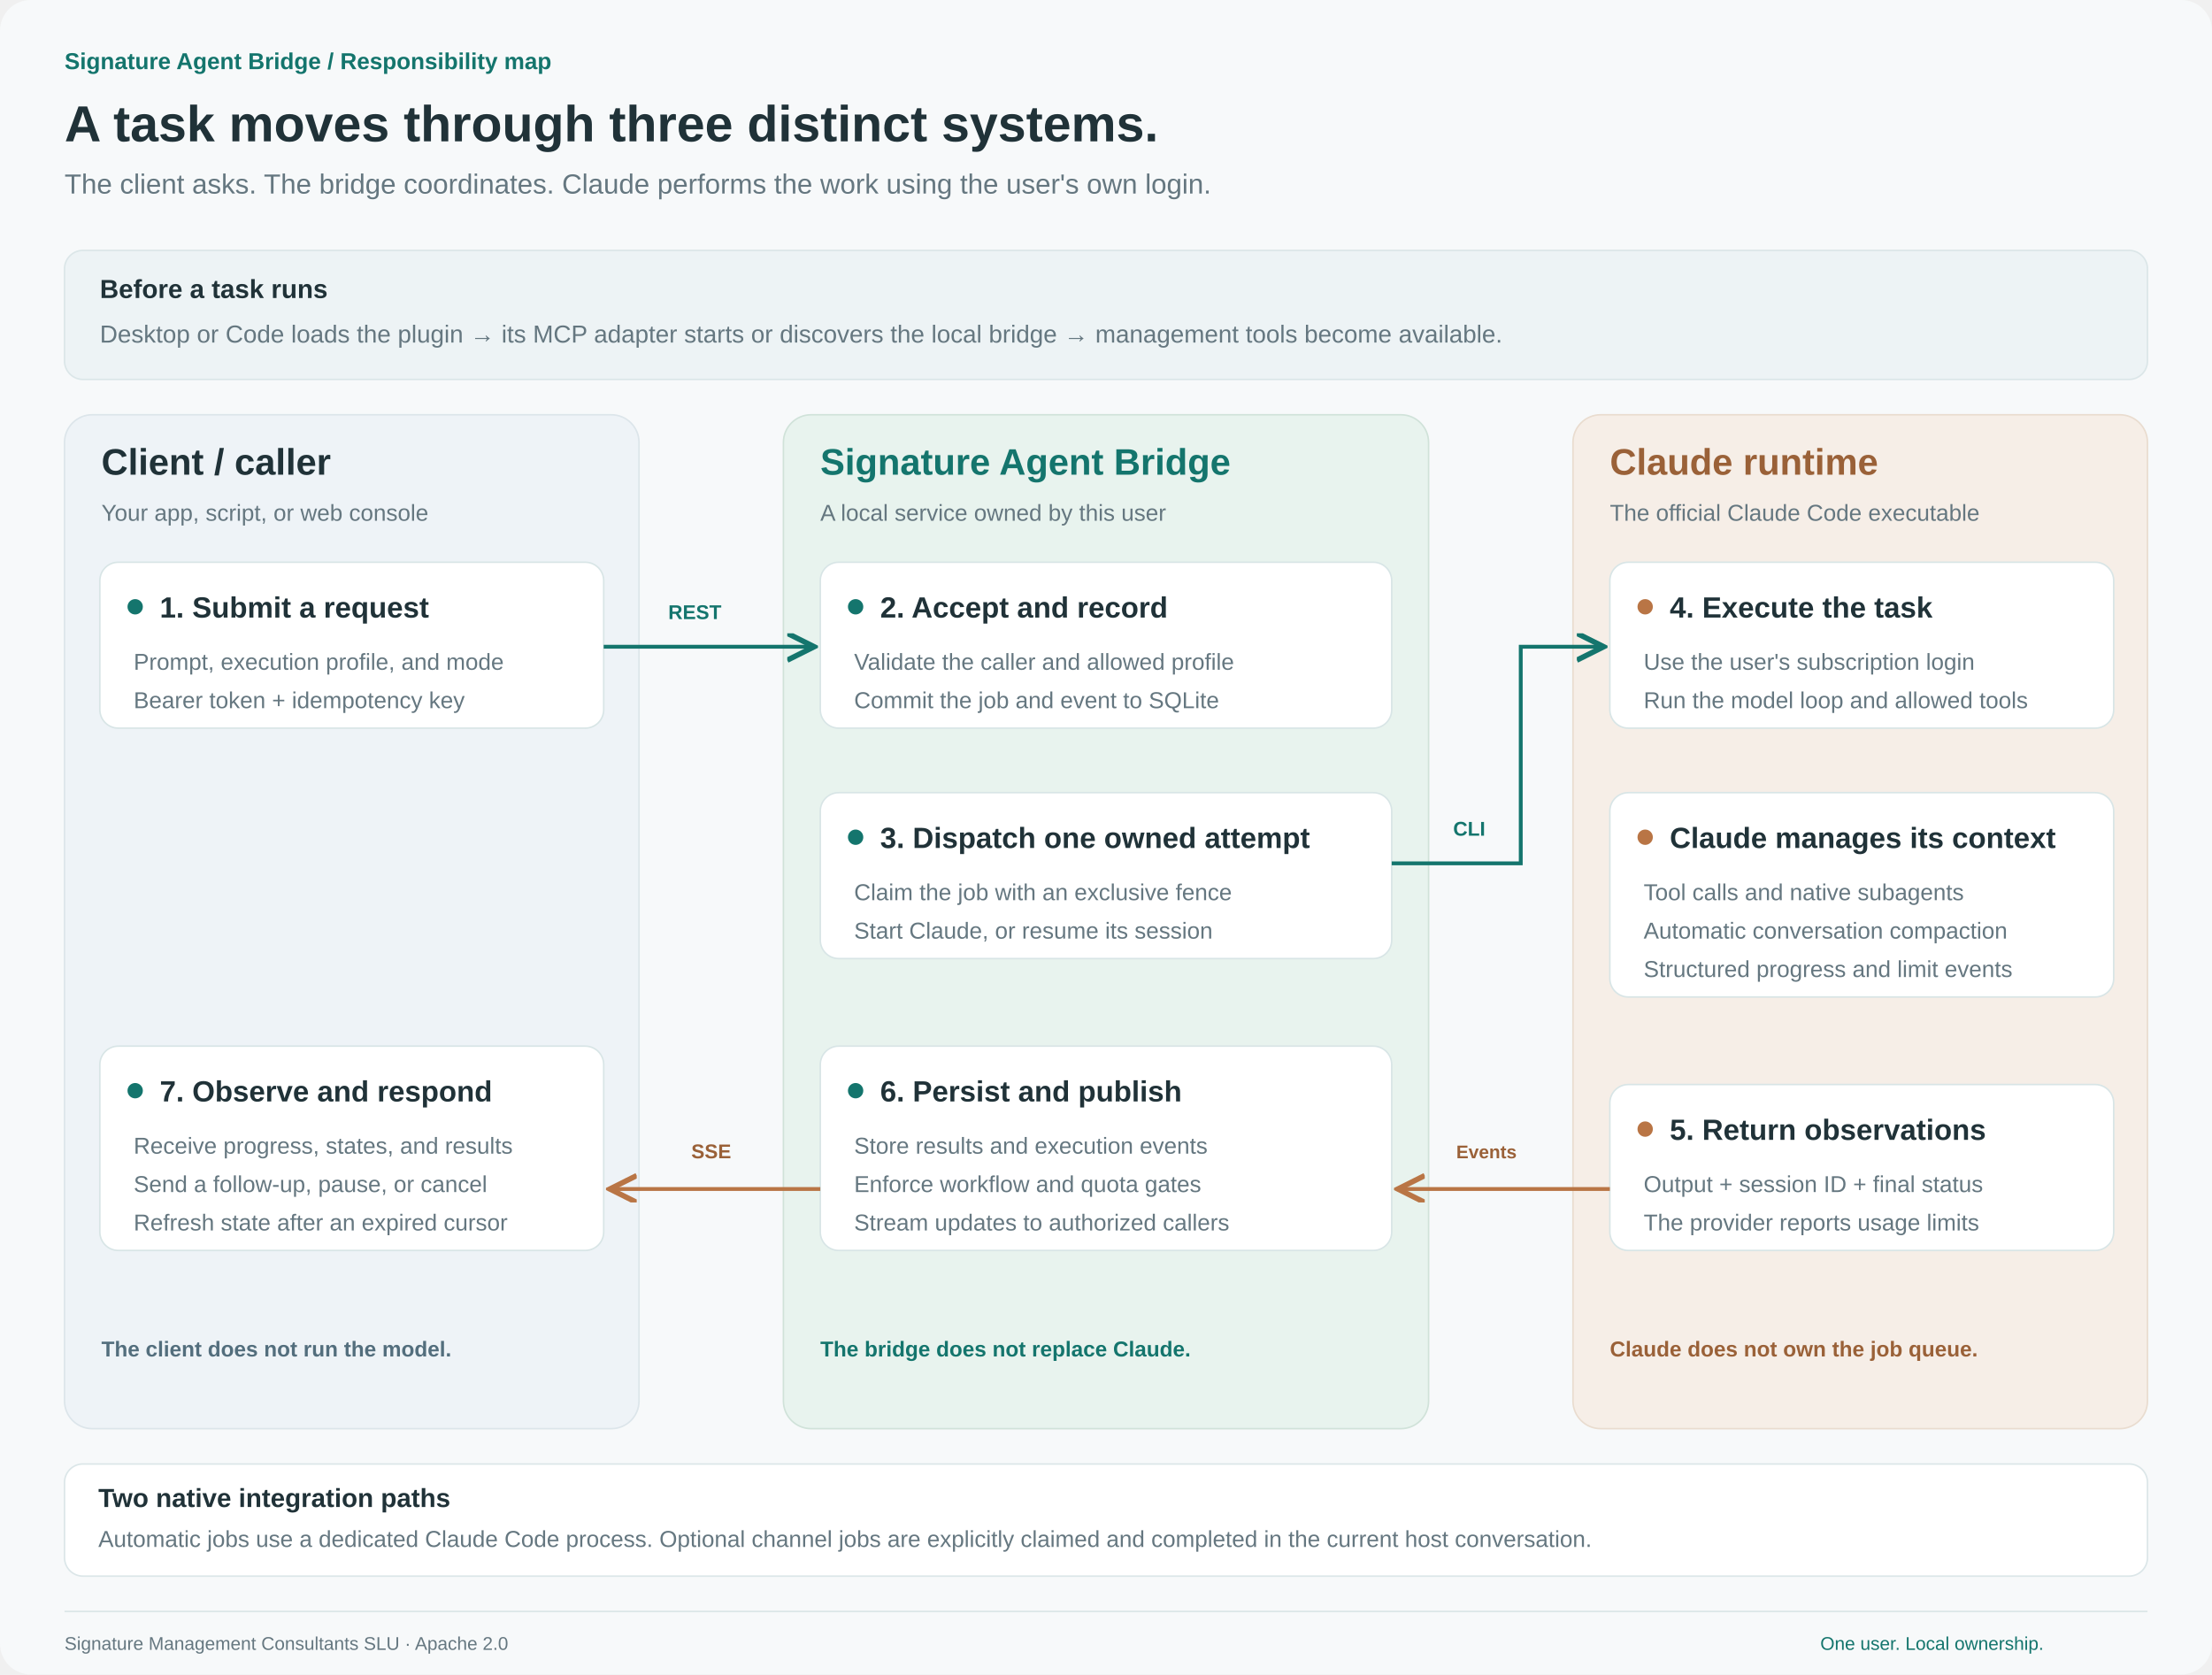
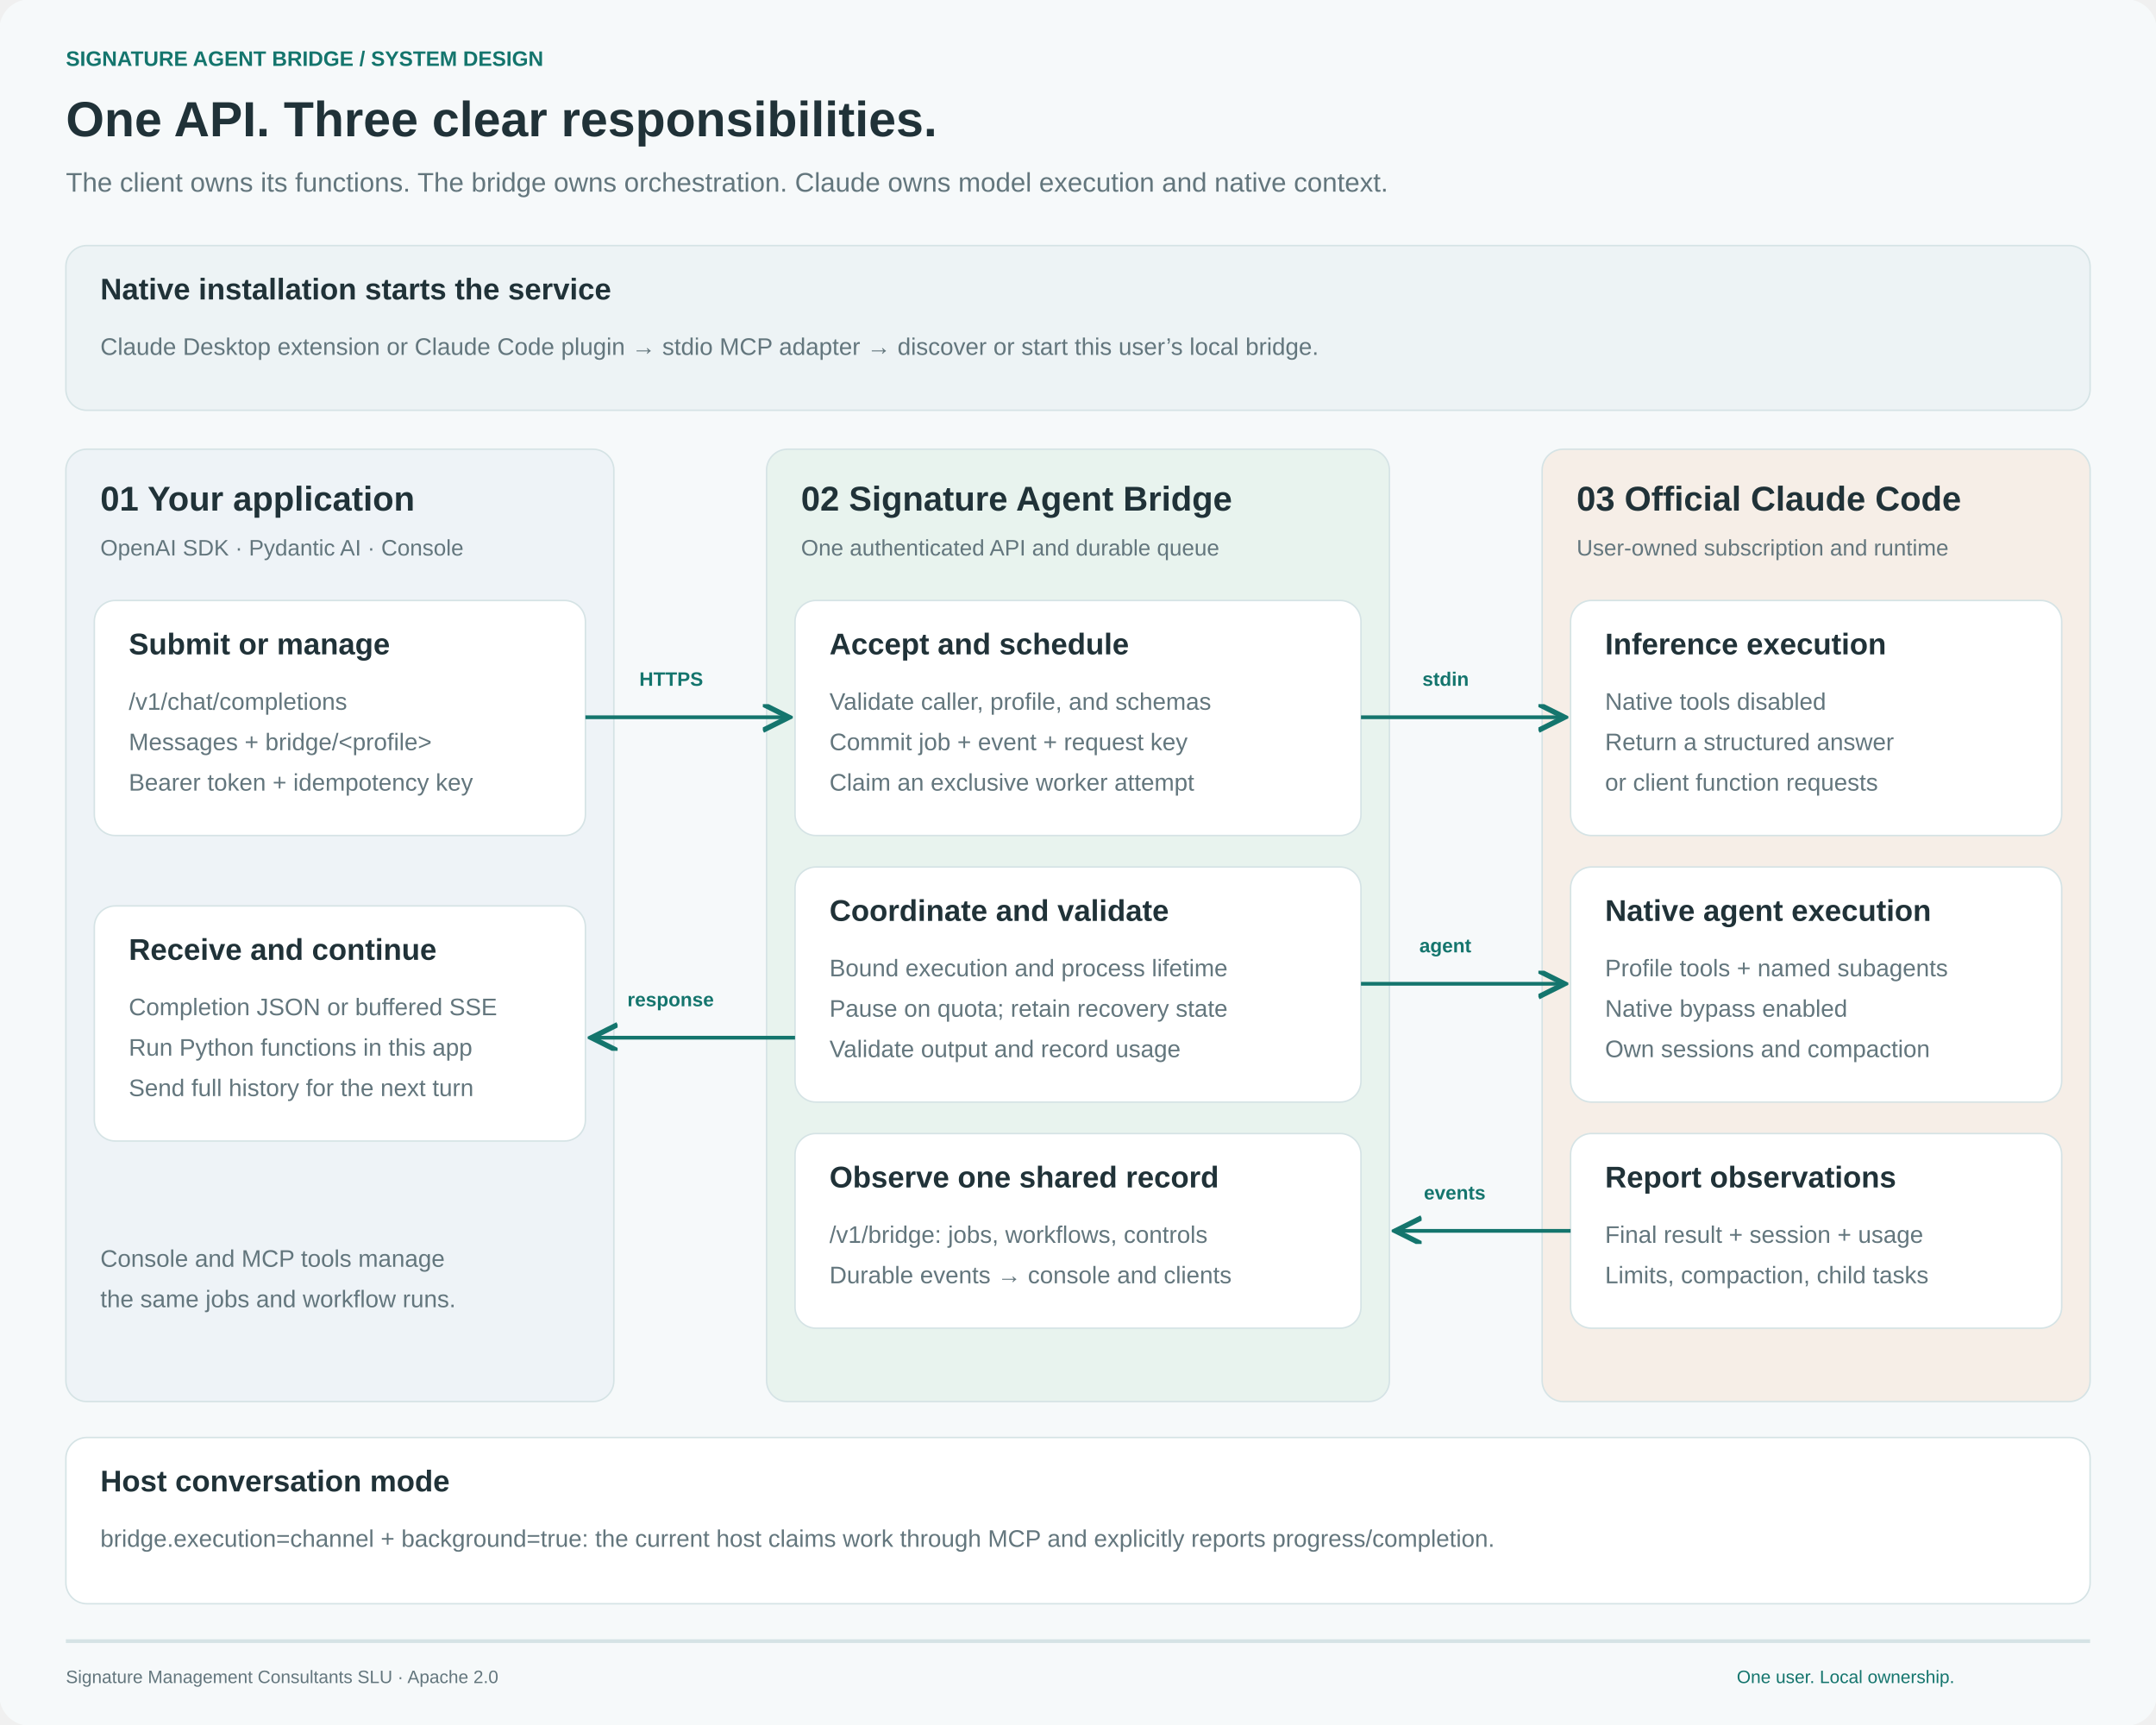
- <svg xmlns="http://www.w3.org/2000/svg" width="1440" height="1090" viewBox="0 0 1440 1090" role="img" aria-labelledby="title description">
+ <svg xmlns="http://www.w3.org/2000/svg" width="1440" height="1152" viewBox="0 0 1440 1152" role="img" aria-labelledby="title description">
  <defs>
-     <marker id="arrow" markerWidth="8" markerHeight="8" refX="7" refY="3.5" orient="auto">
+     <marker id="arrow" markerWidth="8" markerHeight="8" refX="7" refY="3.5" orient="auto-start-reverse">
      <path d="M0 0 7 3.5 0 7" fill="none" stroke="#14756d" stroke-width="1.4" />
    </marker>
-     <marker id="return" markerWidth="8" markerHeight="8" refX="7" refY="3.5" orient="auto">
-       <path d="M0 0 7 3.5 0 7" fill="none" stroke="#b97545" stroke-width="1.4" />
-     </marker>
  </defs>
-   <rect width="1440" height="1090" rx="20" fill="#f7f9fa" />
+   <rect x="0" y="0" width="1440" height="1152" rx="20" fill="#f6f9fa" stroke="#f6f9fa" />
  <g font-family="Arial,Helvetica,sans-serif">
-     <text x="42" y="45" font-size="15" fill="#14756d" font-weight="600">Signature Agent Bridge / Responsibility map</text>
-     <text x="42" y="92" font-size="33" fill="#203238" font-weight="600">A task moves through three distinct systems.</text>
-     <text x="42" y="126" font-size="18" fill="#657780" font-weight="400">The client asks. The bridge coordinates. Claude performs the work using the user's own login.</text>
-     <rect x="42" y="163" width="1356" height="84" rx="12" fill="#edf3f5" stroke="#dbe6e8" />
-     <text x="65" y="194" font-size="17" fill="#203238" font-weight="600">Before a task runs</text>
-     <text x="65" y="223" font-size="16" fill="#657780" font-weight="400">Desktop or Code loads the plugin → its MCP adapter starts or discovers the local bridge → management tools become available.</text>
-     <rect x="42" y="270" width="374" height="660" rx="18" fill="#eef3f7" stroke="#dce5ea" />
-     <rect x="510" y="270" width="420" height="660" rx="18" fill="#e8f3ee" stroke="#d0e2d9" />
-     <rect x="1024" y="270" width="374" height="660" rx="18" fill="#f6eee7" stroke="#e9dccf" />
-     <text x="66" y="309" font-size="24" fill="#203238" font-weight="600">Client / caller</text>
-     <text x="66" y="339" font-size="15" fill="#657780" font-weight="400">Your app, script, or web console</text>
-     <text x="534" y="309" font-size="24" fill="#14756d" font-weight="600">Signature Agent Bridge</text>
-     <text x="534" y="339" font-size="15" fill="#657780" font-weight="400">A local service owned by this user</text>
-     <text x="1048" y="309" font-size="24" fill="#9a6138" font-weight="600">Claude runtime</text>
-     <text x="1048" y="339" font-size="15" fill="#657780" font-weight="400">The official Claude Code executable</text>
-     <rect x="65" y="366" width="328" height="108" rx="12" fill="#fff" stroke="#d8e5e6" />
-     <circle cx="88" cy="395" r="5" fill="#14756d" />
-     <text x="104" y="402" font-size="19" fill="#203238" font-weight="600">1. Submit a request</text>
-     <text x="87" y="436" font-size="15" fill="#657780" font-weight="400">Prompt, execution profile, and mode</text>
-     <text x="87" y="461" font-size="15" fill="#657780" font-weight="400">Bearer token + idempotency key</text>
-     <rect x="534" y="366" width="372" height="108" rx="12" fill="#fff" stroke="#d8e5e6" />
-     <circle cx="557" cy="395" r="5" fill="#14756d" />
-     <text x="573" y="402" font-size="19" fill="#203238" font-weight="600">2. Accept and record</text>
-     <text x="556" y="436" font-size="15" fill="#657780" font-weight="400">Validate the caller and allowed profile</text>
-     <text x="556" y="461" font-size="15" fill="#657780" font-weight="400">Commit the job and event to SQLite</text>
-     <rect x="1048" y="366" width="328" height="108" rx="12" fill="#fff" stroke="#d8e5e6" />
-     <circle cx="1071" cy="395" r="5" fill="#b97545" />
-     <text x="1087" y="402" font-size="19" fill="#203238" font-weight="600">4. Execute the task</text>
-     <text x="1070" y="436" font-size="15" fill="#657780" font-weight="400">Use the user's subscription login</text>
-     <text x="1070" y="461" font-size="15" fill="#657780" font-weight="400">Run the model loop and allowed tools</text>
-     <path d="M393 421H530" stroke="#14756d" stroke-width="2.5" fill="none" marker-end="url(#arrow)" />
-     <text x="435" y="403" font-size="13" fill="#14756d" font-weight="600">REST</text>
-     <rect x="534" y="516" width="372" height="108" rx="12" fill="#fff" stroke="#d8e5e6" />
-     <circle cx="557" cy="545" r="5" fill="#14756d" />
-     <text x="573" y="552" font-size="19" fill="#203238" font-weight="600">3. Dispatch one owned attempt</text>
-     <text x="556" y="586" font-size="15" fill="#657780" font-weight="400">Claim the job with an exclusive fence</text>
-     <text x="556" y="611" font-size="15" fill="#657780" font-weight="400">Start Claude, or resume its session</text>
-     <path d="M906 562H990V421H1044" stroke="#14756d" stroke-width="2.5" fill="none" marker-end="url(#arrow)" />
-     <text x="946" y="544" font-size="13" fill="#14756d" font-weight="600">CLI</text>
-     <rect x="1048" y="516" width="328" height="133" rx="12" fill="#fff" stroke="#d8e5e6" />
-     <circle cx="1071" cy="545" r="5" fill="#b97545" />
-     <text x="1087" y="552" font-size="19" fill="#203238" font-weight="600">Claude manages its context</text>
-     <text x="1070" y="586" font-size="15" fill="#657780" font-weight="400">Tool calls and native subagents</text>
-     <text x="1070" y="611" font-size="15" fill="#657780" font-weight="400">Automatic conversation compaction</text>
-     <text x="1070" y="636" font-size="15" fill="#657780" font-weight="400">Structured progress and limit events</text>
-     <rect x="65" y="681" width="328" height="133" rx="12" fill="#fff" stroke="#d8e5e6" />
-     <circle cx="88" cy="710" r="5" fill="#14756d" />
-     <text x="104" y="717" font-size="19" fill="#203238" font-weight="600">7. Observe and respond</text>
-     <text x="87" y="751" font-size="15" fill="#657780" font-weight="400">Receive progress, states, and results</text>
-     <text x="87" y="776" font-size="15" fill="#657780" font-weight="400">Send a follow-up, pause, or cancel</text>
-     <text x="87" y="801" font-size="15" fill="#657780" font-weight="400">Refresh state after an expired cursor</text>
-     <rect x="534" y="681" width="372" height="133" rx="12" fill="#fff" stroke="#d8e5e6" />
-     <circle cx="557" cy="710" r="5" fill="#14756d" />
-     <text x="573" y="717" font-size="19" fill="#203238" font-weight="600">6. Persist and publish</text>
-     <text x="556" y="751" font-size="15" fill="#657780" font-weight="400">Store results and execution events</text>
-     <text x="556" y="776" font-size="15" fill="#657780" font-weight="400">Enforce workflow and quota gates</text>
-     <text x="556" y="801" font-size="15" fill="#657780" font-weight="400">Stream updates to authorized callers</text>
-     <rect x="1048" y="706" width="328" height="108" rx="12" fill="#fff" stroke="#d8e5e6" />
-     <circle cx="1071" cy="735" r="5" fill="#b97545" />
-     <text x="1087" y="742" font-size="19" fill="#203238" font-weight="600">5. Return observations</text>
-     <text x="1070" y="776" font-size="15" fill="#657780" font-weight="400">Output + session ID + final status</text>
-     <text x="1070" y="801" font-size="15" fill="#657780" font-weight="400">The provider reports usage limits</text>
-     <path d="M1048 774H910" stroke="#b97545" stroke-width="2.5" fill="none" marker-end="url(#return)" />
-     <text x="948" y="754" font-size="12" fill="#9a6138" font-weight="600">Events</text>
-     <path d="M534 774H397" stroke="#b97545" stroke-width="2.5" fill="none" marker-end="url(#return)" />
-     <text x="450" y="754" font-size="13" fill="#9a6138" font-weight="600">SSE</text>
-     <text x="66" y="883" font-size="14" fill="#536e7d" font-weight="600">The client does not run the model.</text>
-     <text x="534" y="883" font-size="14" fill="#14756d" font-weight="600">The bridge does not replace Claude.</text>
-     <text x="1048" y="883" font-size="14" fill="#9a6138" font-weight="600">Claude does not own the job queue.</text>
-     <rect x="42" y="953" width="1356" height="73" rx="12" fill="#fff" stroke="#dbe6e8" />
-     <text x="64" y="981" font-size="17" fill="#203238" font-weight="600">Two native integration paths</text>
-     <text x="64" y="1007" font-size="15" fill="#657780" font-weight="400">Automatic jobs use a dedicated Claude Code process. Optional channel jobs are explicitly claimed and completed in the current host conversation.</text>
-     <path d="M42 1049H1398" stroke="#dbe6e7" />
-     <text x="42" y="1074" font-size="12" fill="#657780" font-weight="400">Signature Management Consultants SLU · Apache 2.0</text>
-     <text x="1185" y="1074" font-size="12" fill="#14756d" font-weight="400">One user. Local ownership.</text>
+     <text x="44" y="44" font-size="14" fill="#14756d" font-weight="600">SIGNATURE AGENT BRIDGE / SYSTEM DESIGN</text>
+     <text x="44" y="91" font-size="33" fill="#203238" font-weight="600">One API. Three clear responsibilities.</text>
+     <text x="44" y="128" font-size="18" fill="#63767d" font-weight="400">The client owns its functions. The bridge owns orchestration. Claude owns model execution and native context.</text>
+     <rect x="44" y="164" width="1352" height="110" rx="14" fill="#edf3f5" stroke="#d5e3e5" />
+     <text x="67" y="200" font-size="20" fill="#203238" font-weight="600">Native installation starts the service</text>
+     <text x="67" y="237" font-size="16" fill="#63767d" font-weight="400">Claude Desktop extension or Claude Code plugin → stdio MCP adapter → discover or start this user’s local bridge.</text>
+     <rect x="44" y="300" width="366" height="636" rx="14" fill="#eef3f7" stroke="#d5e3e5" />
+     <text x="67" y="341" font-size="23" fill="#203238" font-weight="600">01  Your application</text>
+     <text x="67" y="371" font-size="15" fill="#63767d" font-weight="400">OpenAI SDK · Pydantic AI · Console</text>
+     <rect x="512" y="300" width="416" height="636" rx="14" fill="#e8f3ee" stroke="#d5e3e5" />
+     <text x="535" y="341" font-size="23" fill="#203238" font-weight="600">02  Signature Agent Bridge</text>
+     <text x="535" y="371" font-size="15" fill="#63767d" font-weight="400">One authenticated API and durable queue</text>
+     <rect x="1030" y="300" width="366" height="636" rx="14" fill="#f6eee7" stroke="#d5e3e5" />
+     <text x="1053" y="341" font-size="23" fill="#203238" font-weight="600">03  Official Claude Code</text>
+     <text x="1053" y="371" font-size="15" fill="#63767d" font-weight="400">User-owned subscription and runtime</text>
+     <rect x="63" y="401" width="328" height="157" rx="14" fill="#fff" stroke="#d5e3e5" />
+     <text x="86" y="437" font-size="20" fill="#203238" font-weight="600">Submit or manage</text>
+     <text x="86" y="474" font-size="16" fill="#63767d" font-weight="400">/v1/chat/completions</text>
+     <text x="86" y="501" font-size="16" fill="#63767d" font-weight="400">Messages + bridge/&lt;profile&gt;</text>
+     <text x="86" y="528" font-size="16" fill="#63767d" font-weight="400">Bearer token + idempotency key</text>
+     <rect x="531" y="401" width="378" height="157" rx="14" fill="#fff" stroke="#d5e3e5" />
+     <text x="554" y="437" font-size="20" fill="#203238" font-weight="600">Accept and schedule</text>
+     <text x="554" y="474" font-size="16" fill="#63767d" font-weight="400">Validate caller, profile, and schemas</text>
+     <text x="554" y="501" font-size="16" fill="#63767d" font-weight="400">Commit job + event + request key</text>
+     <text x="554" y="528" font-size="16" fill="#63767d" font-weight="400">Claim an exclusive worker attempt</text>
+     <path d="M391 479H527" fill="none" stroke="#14756d" stroke-width="2.5" marker-end="url(#arrow)" />
+     <text x="427" y="458" font-size="13" fill="#14756d" font-weight="600">HTTPS</text>
+     <rect x="1049" y="401" width="328" height="157" rx="14" fill="#fff" stroke="#d5e3e5" />
+     <text x="1072" y="437" font-size="20" fill="#203238" font-weight="600">Inference execution</text>
+     <text x="1072" y="474" font-size="16" fill="#63767d" font-weight="400">Native tools disabled</text>
+     <text x="1072" y="501" font-size="16" fill="#63767d" font-weight="400">Return a structured answer</text>
+     <text x="1072" y="528" font-size="16" fill="#63767d" font-weight="400">or client function requests</text>
+     <path d="M909 479H1045" fill="none" stroke="#14756d" stroke-width="2.5" marker-end="url(#arrow)" />
+     <text x="950" y="458" font-size="13" fill="#14756d" font-weight="600">stdin</text>
+     <rect x="1049" y="579" width="328" height="157" rx="14" fill="#fff" stroke="#d5e3e5" />
+     <text x="1072" y="615" font-size="20" fill="#203238" font-weight="600">Native agent execution</text>
+     <text x="1072" y="652" font-size="16" fill="#63767d" font-weight="400">Profile tools + named subagents</text>
+     <text x="1072" y="679" font-size="16" fill="#63767d" font-weight="400">Native bypass enabled</text>
+     <text x="1072" y="706" font-size="16" fill="#63767d" font-weight="400">Own sessions and compaction</text>
+     <rect x="531" y="579" width="378" height="157" rx="14" fill="#fff" stroke="#d5e3e5" />
+     <text x="554" y="615" font-size="20" fill="#203238" font-weight="600">Coordinate and validate</text>
+     <text x="554" y="652" font-size="16" fill="#63767d" font-weight="400">Bound execution and process lifetime</text>
+     <text x="554" y="679" font-size="16" fill="#63767d" font-weight="400">Pause on quota; retain recovery state</text>
+     <text x="554" y="706" font-size="16" fill="#63767d" font-weight="400">Validate output and record usage</text>
+     <path d="M909 657H1045" fill="none" stroke="#14756d" stroke-width="2.5" marker-end="url(#arrow)" />
+     <text x="948" y="636" font-size="13" fill="#14756d" font-weight="600">agent</text>
+     <rect x="63" y="605" width="328" height="157" rx="14" fill="#fff" stroke="#d5e3e5" />
+     <text x="86" y="641" font-size="20" fill="#203238" font-weight="600">Receive and continue</text>
+     <text x="86" y="678" font-size="16" fill="#63767d" font-weight="400">Completion JSON or buffered SSE</text>
+     <text x="86" y="705" font-size="16" fill="#63767d" font-weight="400">Run Python functions in this app</text>
+     <text x="86" y="732" font-size="16" fill="#63767d" font-weight="400">Send full history for the next turn</text>
+     <path d="M531 693H395" fill="none" stroke="#14756d" stroke-width="2.5" marker-end="url(#arrow)" />
+     <text x="419" y="672" font-size="13" fill="#14756d" font-weight="600">response</text>
+     <rect x="531" y="757" width="378" height="130" rx="14" fill="#fff" stroke="#d5e3e5" />
+     <text x="554" y="793" font-size="20" fill="#203238" font-weight="600">Observe one shared record</text>
+     <text x="554" y="830" font-size="16" fill="#63767d" font-weight="400">/v1/bridge: jobs, workflows, controls</text>
+     <text x="554" y="857" font-size="16" fill="#63767d" font-weight="400">Durable events → console and clients</text>
+     <rect x="1049" y="757" width="328" height="130" rx="14" fill="#fff" stroke="#d5e3e5" />
+     <text x="1072" y="793" font-size="20" fill="#203238" font-weight="600">Report observations</text>
+     <text x="1072" y="830" font-size="16" fill="#63767d" font-weight="400">Final result + session + usage</text>
+     <text x="1072" y="857" font-size="16" fill="#63767d" font-weight="400">Limits, compaction, child tasks</text>
+     <path d="M1049 822H932" fill="none" stroke="#14756d" stroke-width="2.5" marker-end="url(#arrow)" />
+     <text x="951" y="801" font-size="13" fill="#14756d" font-weight="600">events</text>
+     <text x="67" y="846" font-size="16" fill="#63767d" font-weight="400">Console and MCP tools manage</text>
+     <text x="67" y="873" font-size="16" fill="#63767d" font-weight="400">the same jobs and workflow runs.</text>
+     <rect x="44" y="960" width="1352" height="111" rx="14" fill="#fff" stroke="#d5e3e5" />
+     <text x="67" y="996" font-size="20" fill="#203238" font-weight="600">Host conversation mode</text>
+     <text x="67" y="1033" font-size="16" fill="#63767d" font-weight="400">bridge.execution=channel + background=true: the current host claims work through MCP and explicitly reports progress/completion.</text>
+     <path d="M44 1096H1396" fill="none" stroke="#d5e3e5" stroke-width="2.5" />
+     <text x="44" y="1124" font-size="12" fill="#63767d" font-weight="400">Signature Management Consultants SLU · Apache 2.0</text>
+     <text x="1160" y="1124" font-size="12" fill="#14756d" font-weight="400">One user. Local ownership.</text>
  </g>
</svg>
